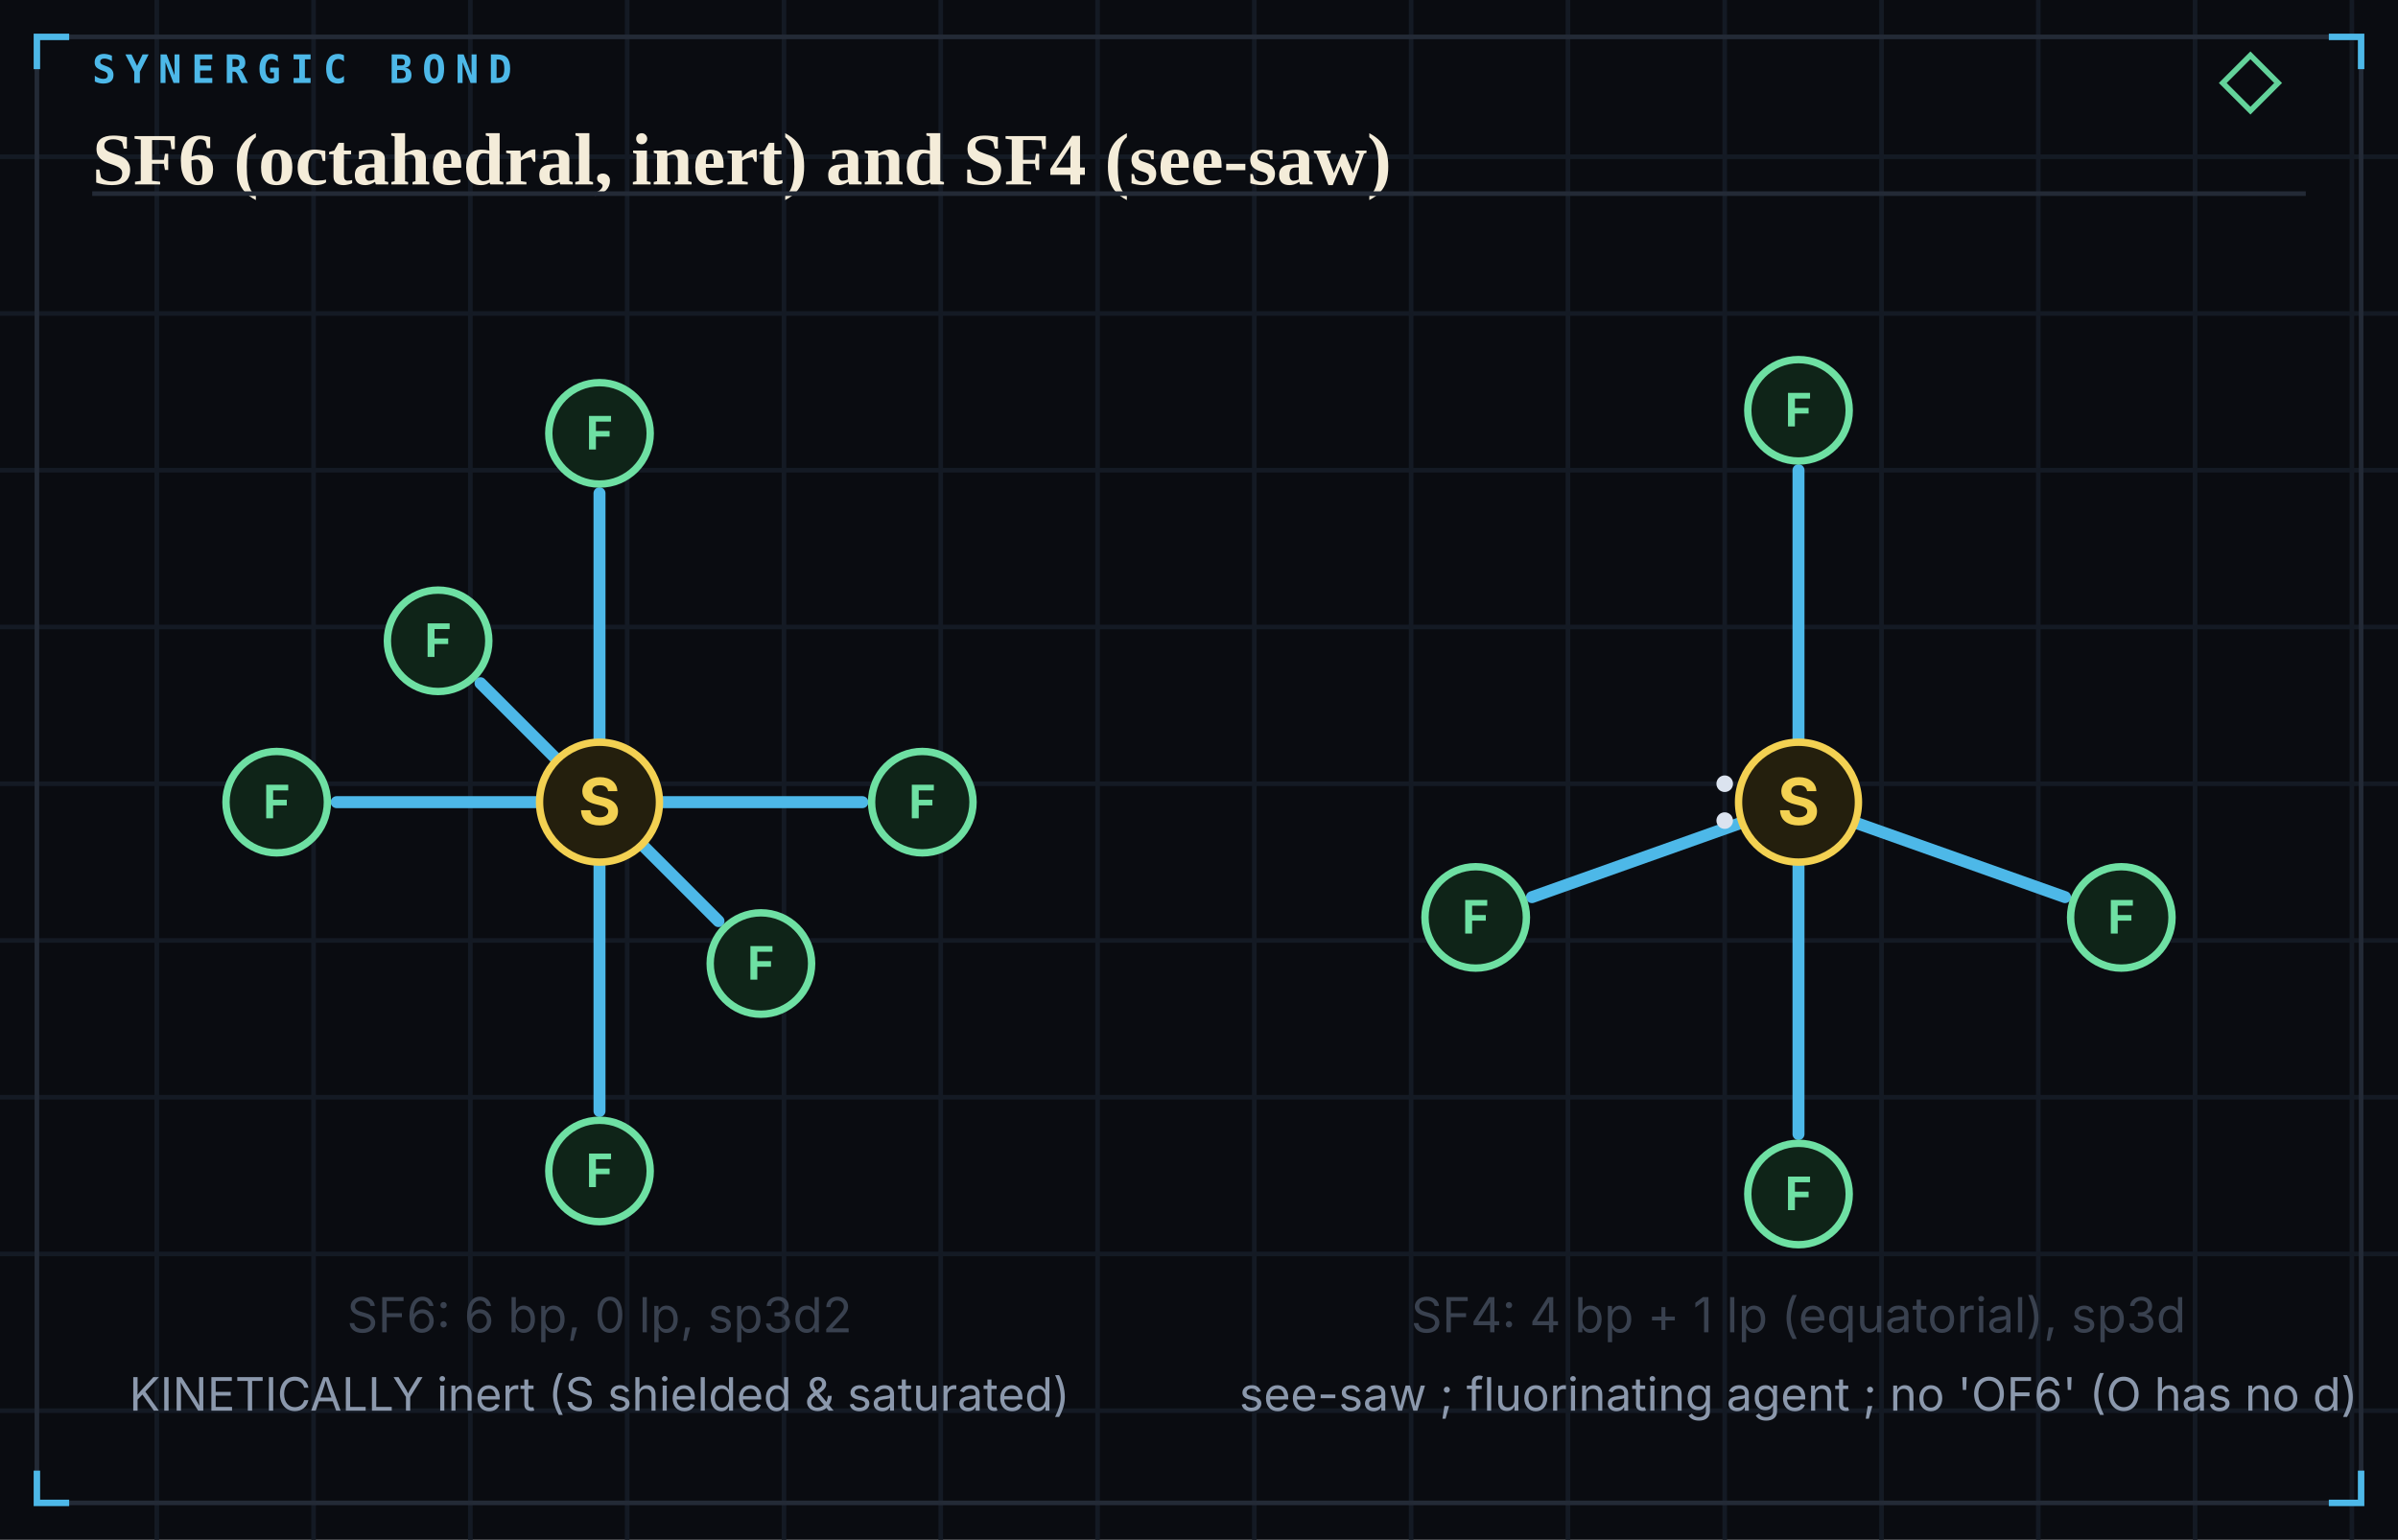
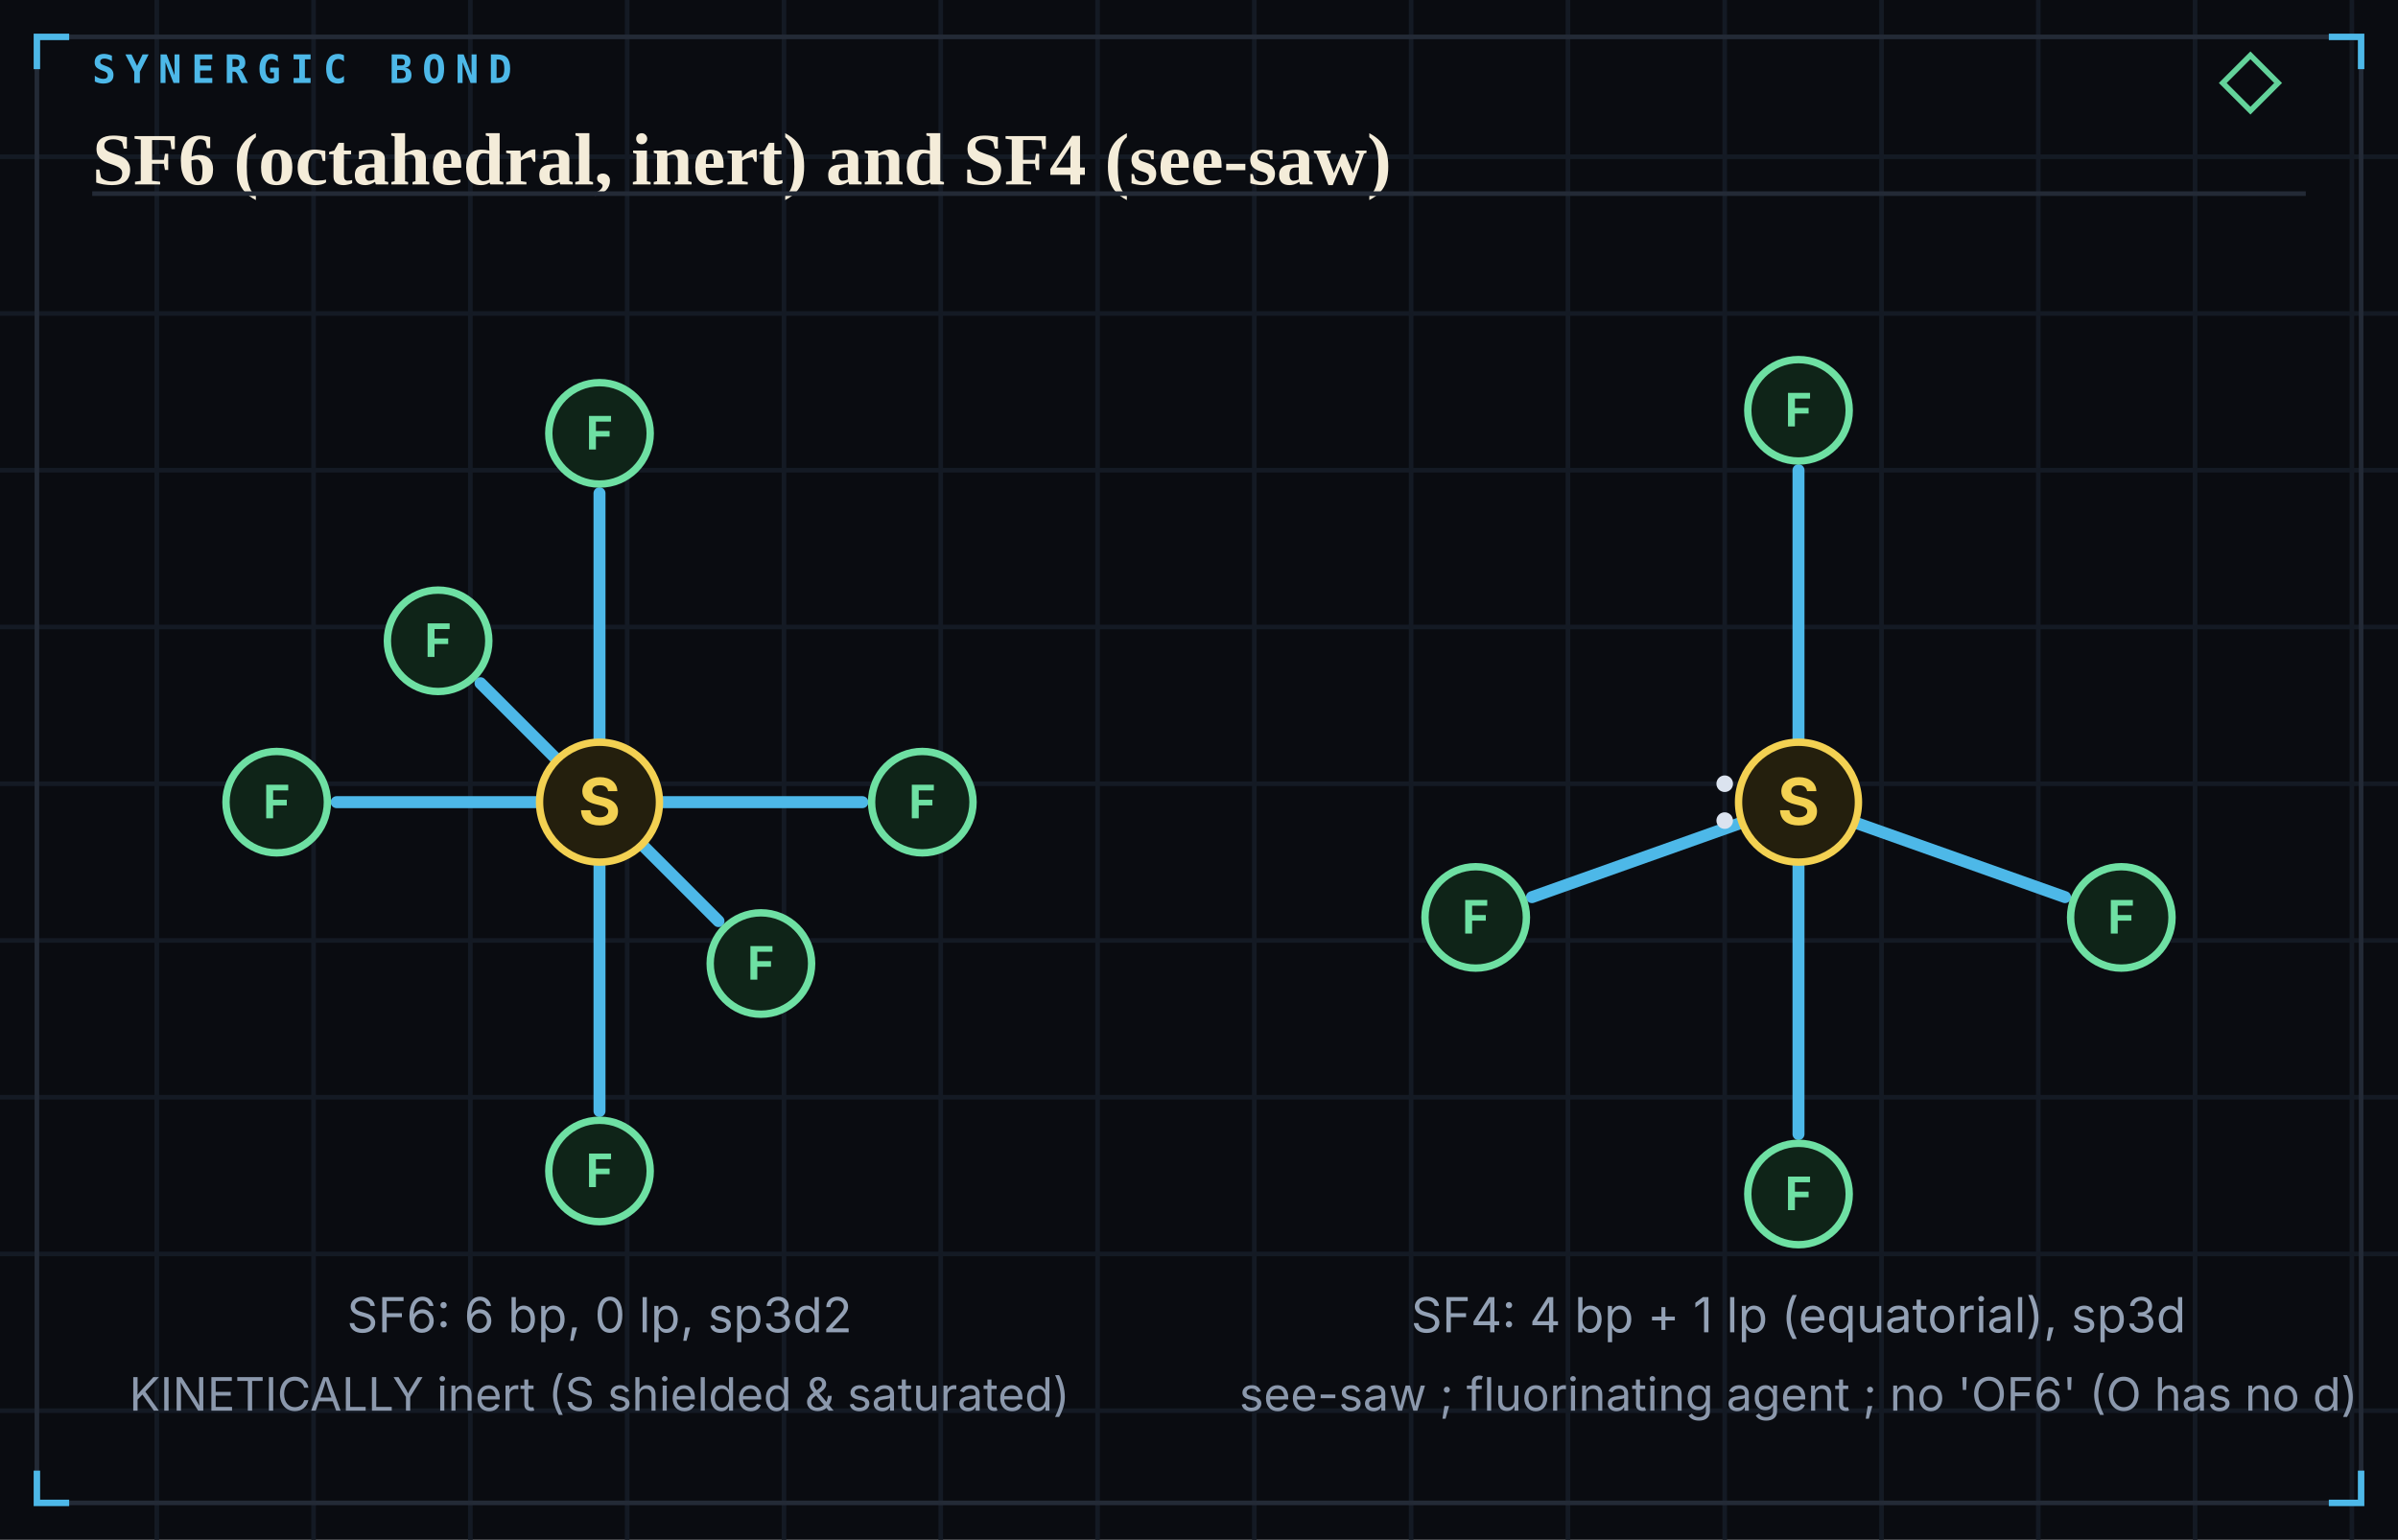
<svg xmlns="http://www.w3.org/2000/svg" width="520" height="334" viewBox="0 0 520 334" font-family="'Inter','Helvetica Neue',Arial,'DejaVu Sans',sans-serif">
  <rect width="520" height="334" fill="#0a0c11" />
  <g stroke="#141a24" stroke-width="1">
    <line x1="34" y1="0" x2="34" y2="334" />
    <line x1="68" y1="0" x2="68" y2="334" />
    <line x1="102" y1="0" x2="102" y2="334" />
    <line x1="136" y1="0" x2="136" y2="334" />
    <line x1="170" y1="0" x2="170" y2="334" />
    <line x1="204" y1="0" x2="204" y2="334" />
    <line x1="238" y1="0" x2="238" y2="334" />
    <line x1="272" y1="0" x2="272" y2="334" />
    <line x1="306" y1="0" x2="306" y2="334" />
    <line x1="340" y1="0" x2="340" y2="334" />
    <line x1="374" y1="0" x2="374" y2="334" />
    <line x1="408" y1="0" x2="408" y2="334" />
    <line x1="442" y1="0" x2="442" y2="334" />
    <line x1="476" y1="0" x2="476" y2="334" />
    <line x1="510" y1="0" x2="510" y2="334" />
    <line x1="0" y1="34" x2="520" y2="34" />
    <line x1="0" y1="68" x2="520" y2="68" />
    <line x1="0" y1="102" x2="520" y2="102" />
    <line x1="0" y1="136" x2="520" y2="136" />
    <line x1="0" y1="170" x2="520" y2="170" />
    <line x1="0" y1="204" x2="520" y2="204" />
    <line x1="0" y1="238" x2="520" y2="238" />
    <line x1="0" y1="272" x2="520" y2="272" />
    <line x1="0" y1="306" x2="520" y2="306" />
  </g>
  <rect x="8" y="8" width="504" height="318" fill="none" stroke="#232a36" stroke-width="1" />
  <path d="M 8 15 L 8 8 L 15 8" stroke="#4db8e8" stroke-width="1.4" fill="none" />
  <path d="M 512 15 L 512 8 L 505 8" stroke="#4db8e8" stroke-width="1.4" fill="none" />
  <path d="M 8 319 L 8 326 L 15 326" stroke="#4db8e8" stroke-width="1.4" fill="none" />
  <path d="M 512 319 L 512 326 L 505 326" stroke="#4db8e8" stroke-width="1.4" fill="none" />
  <text x="20" y="18" font-size="8.5" font-weight="bold" fill="#4db8e8" text-anchor="start" font-family="'SF Mono','DejaVu Sans Mono',ui-monospace,Menlo,monospace" letter-spacing="0.24em">SYNERGIC BOND</text>
  <path d="M 488 12 l 6 6 l -6 6 l -6 -6 z" fill="none" stroke="#63d39b" stroke-width="1.2" />
  <text x="20" y="40" font-size="16" font-weight="bold" fill="#f4ecd9" text-anchor="start" font-family="'Georgia','Times New Roman',serif">SF6 (octahedral, inert) and SF4 (see-saw)</text>
  <line x1="20" y1="42" x2="500" y2="42" stroke="#232a36" stroke-width="1" />
  <g transform="translate(0,34)">
    <line x1="130.0" y1="127.0" x2="130.0" y2="73.0" stroke="#4db8e8" stroke-width="2.6" stroke-linecap="round" />
    <circle cx="130.0" cy="60.0" r="11" fill="#0f2418" stroke="#6ee0a3" stroke-width="1.6" />
    <text x="130.0" y="63.5" font-size="10" font-weight="bold" fill="#6ee0a3" text-anchor="middle">F</text>
    <line x1="130.0" y1="153.0" x2="130.0" y2="207.0" stroke="#4db8e8" stroke-width="2.6" stroke-linecap="round" />
    <circle cx="130.0" cy="220.0" r="11" fill="#0f2418" stroke="#6ee0a3" stroke-width="1.6" />
    <text x="130.0" y="223.5" font-size="10" font-weight="bold" fill="#6ee0a3" text-anchor="middle">F</text>
    <line x1="117.0" y1="140.0" x2="73.0" y2="140.0" stroke="#4db8e8" stroke-width="2.6" stroke-linecap="round" />
    <circle cx="60.0" cy="140.0" r="11" fill="#0f2418" stroke="#6ee0a3" stroke-width="1.6" />
    <text x="60.0" y="143.5" font-size="10" font-weight="bold" fill="#6ee0a3" text-anchor="middle">F</text>
    <line x1="143.0" y1="140.0" x2="187.0" y2="140.0" stroke="#4db8e8" stroke-width="2.6" stroke-linecap="round" />
    <circle cx="200.0" cy="140.0" r="11" fill="#0f2418" stroke="#6ee0a3" stroke-width="1.6" />
    <text x="200.0" y="143.5" font-size="10" font-weight="bold" fill="#6ee0a3" text-anchor="middle">F</text>
    <line x1="120.8" y1="130.8" x2="104.2" y2="114.2" stroke="#4db8e8" stroke-width="2.6" stroke-linecap="round" />
    <circle cx="95.0" cy="105.0" r="11" fill="#0f2418" stroke="#6ee0a3" stroke-width="1.6" />
    <text x="95.0" y="108.5" font-size="10" font-weight="bold" fill="#6ee0a3" text-anchor="middle">F</text>
    <line x1="139.2" y1="149.2" x2="155.8" y2="165.8" stroke="#4db8e8" stroke-width="2.6" stroke-linecap="round" />
    <circle cx="165.0" cy="175.0" r="11" fill="#0f2418" stroke="#6ee0a3" stroke-width="1.6" />
    <text x="165.0" y="178.5" font-size="10" font-weight="bold" fill="#6ee0a3" text-anchor="middle">F</text>
    <circle cx="130.0" cy="140.0" r="13" fill="#241f0d" stroke="#f3d152" stroke-width="1.6" />
    <text x="130.0" y="144.9" font-size="14" font-weight="bold" fill="#f3d152" text-anchor="middle">S</text>
-     <text x="130.0" y="255.0" font-size="10.5" font-weight="normal" fill="#39414f" text-anchor="middle">SF6:  6 bp, 0 lp, sp3d2</text>
+     <text x="130.0" y="255.0" font-size="10.5" font-weight="normal" fill="#93a1b5" text-anchor="middle">SF6:  6 bp, 0 lp, sp3d2</text>
    <text x="130.0" y="272.0" font-size="10" font-weight="normal" fill="#8b98ac" text-anchor="middle">KINETICALLY inert (S shielded &amp; saturated)</text>
    <line x1="390.0" y1="127.0" x2="390.0" y2="68.0" stroke="#4db8e8" stroke-width="2.6" stroke-linecap="round" />
    <circle cx="390.0" cy="55.0" r="11" fill="#0f2418" stroke="#6ee0a3" stroke-width="1.6" />
    <text x="390.0" y="58.5" font-size="10" font-weight="bold" fill="#6ee0a3" text-anchor="middle">F</text>
    <line x1="390.0" y1="153.0" x2="390.0" y2="212.0" stroke="#4db8e8" stroke-width="2.6" stroke-linecap="round" />
    <circle cx="390.0" cy="225.0" r="11" fill="#0f2418" stroke="#6ee0a3" stroke-width="1.6" />
    <text x="390.0" y="228.5" font-size="10" font-weight="bold" fill="#6ee0a3" text-anchor="middle">F</text>
    <line x1="377.8" y1="144.4" x2="332.2" y2="160.6" stroke="#4db8e8" stroke-width="2.6" stroke-linecap="round" />
    <circle cx="320.0" cy="165.0" r="11" fill="#0f2418" stroke="#6ee0a3" stroke-width="1.6" />
    <text x="320.0" y="168.5" font-size="10" font-weight="bold" fill="#6ee0a3" text-anchor="middle">F</text>
    <line x1="402.2" y1="144.4" x2="447.8" y2="160.6" stroke="#4db8e8" stroke-width="2.6" stroke-linecap="round" />
    <circle cx="460.0" cy="165.0" r="11" fill="#0f2418" stroke="#6ee0a3" stroke-width="1.6" />
    <text x="460.0" y="168.5" font-size="10" font-weight="bold" fill="#6ee0a3" text-anchor="middle">F</text>
    <circle cx="390.0" cy="140.0" r="13" fill="#241f0d" stroke="#f3d152" stroke-width="1.6" />
    <text x="390.0" y="144.9" font-size="14" font-weight="bold" fill="#f3d152" text-anchor="middle">S</text>
    <circle cx="374.0" cy="144.0" r="1.8" fill="#dbe3ef" />
    <circle cx="374.0" cy="136.0" r="1.8" fill="#dbe3ef" />
-     <text x="390.0" y="255.0" font-size="10.5" font-weight="normal" fill="#39414f" text-anchor="middle">SF4:  4 bp + 1 lp (equatorial), sp3d</text>
+     <text x="390.0" y="255.0" font-size="10.5" font-weight="normal" fill="#93a1b5" text-anchor="middle">SF4:  4 bp + 1 lp (equatorial), sp3d</text>
    <text x="390.0" y="272.0" font-size="10" font-weight="normal" fill="#8b98ac" text-anchor="middle">see-saw ;  fluorinating agent ;  no 'OF6' (O has no d)</text>
  </g>
</svg>
